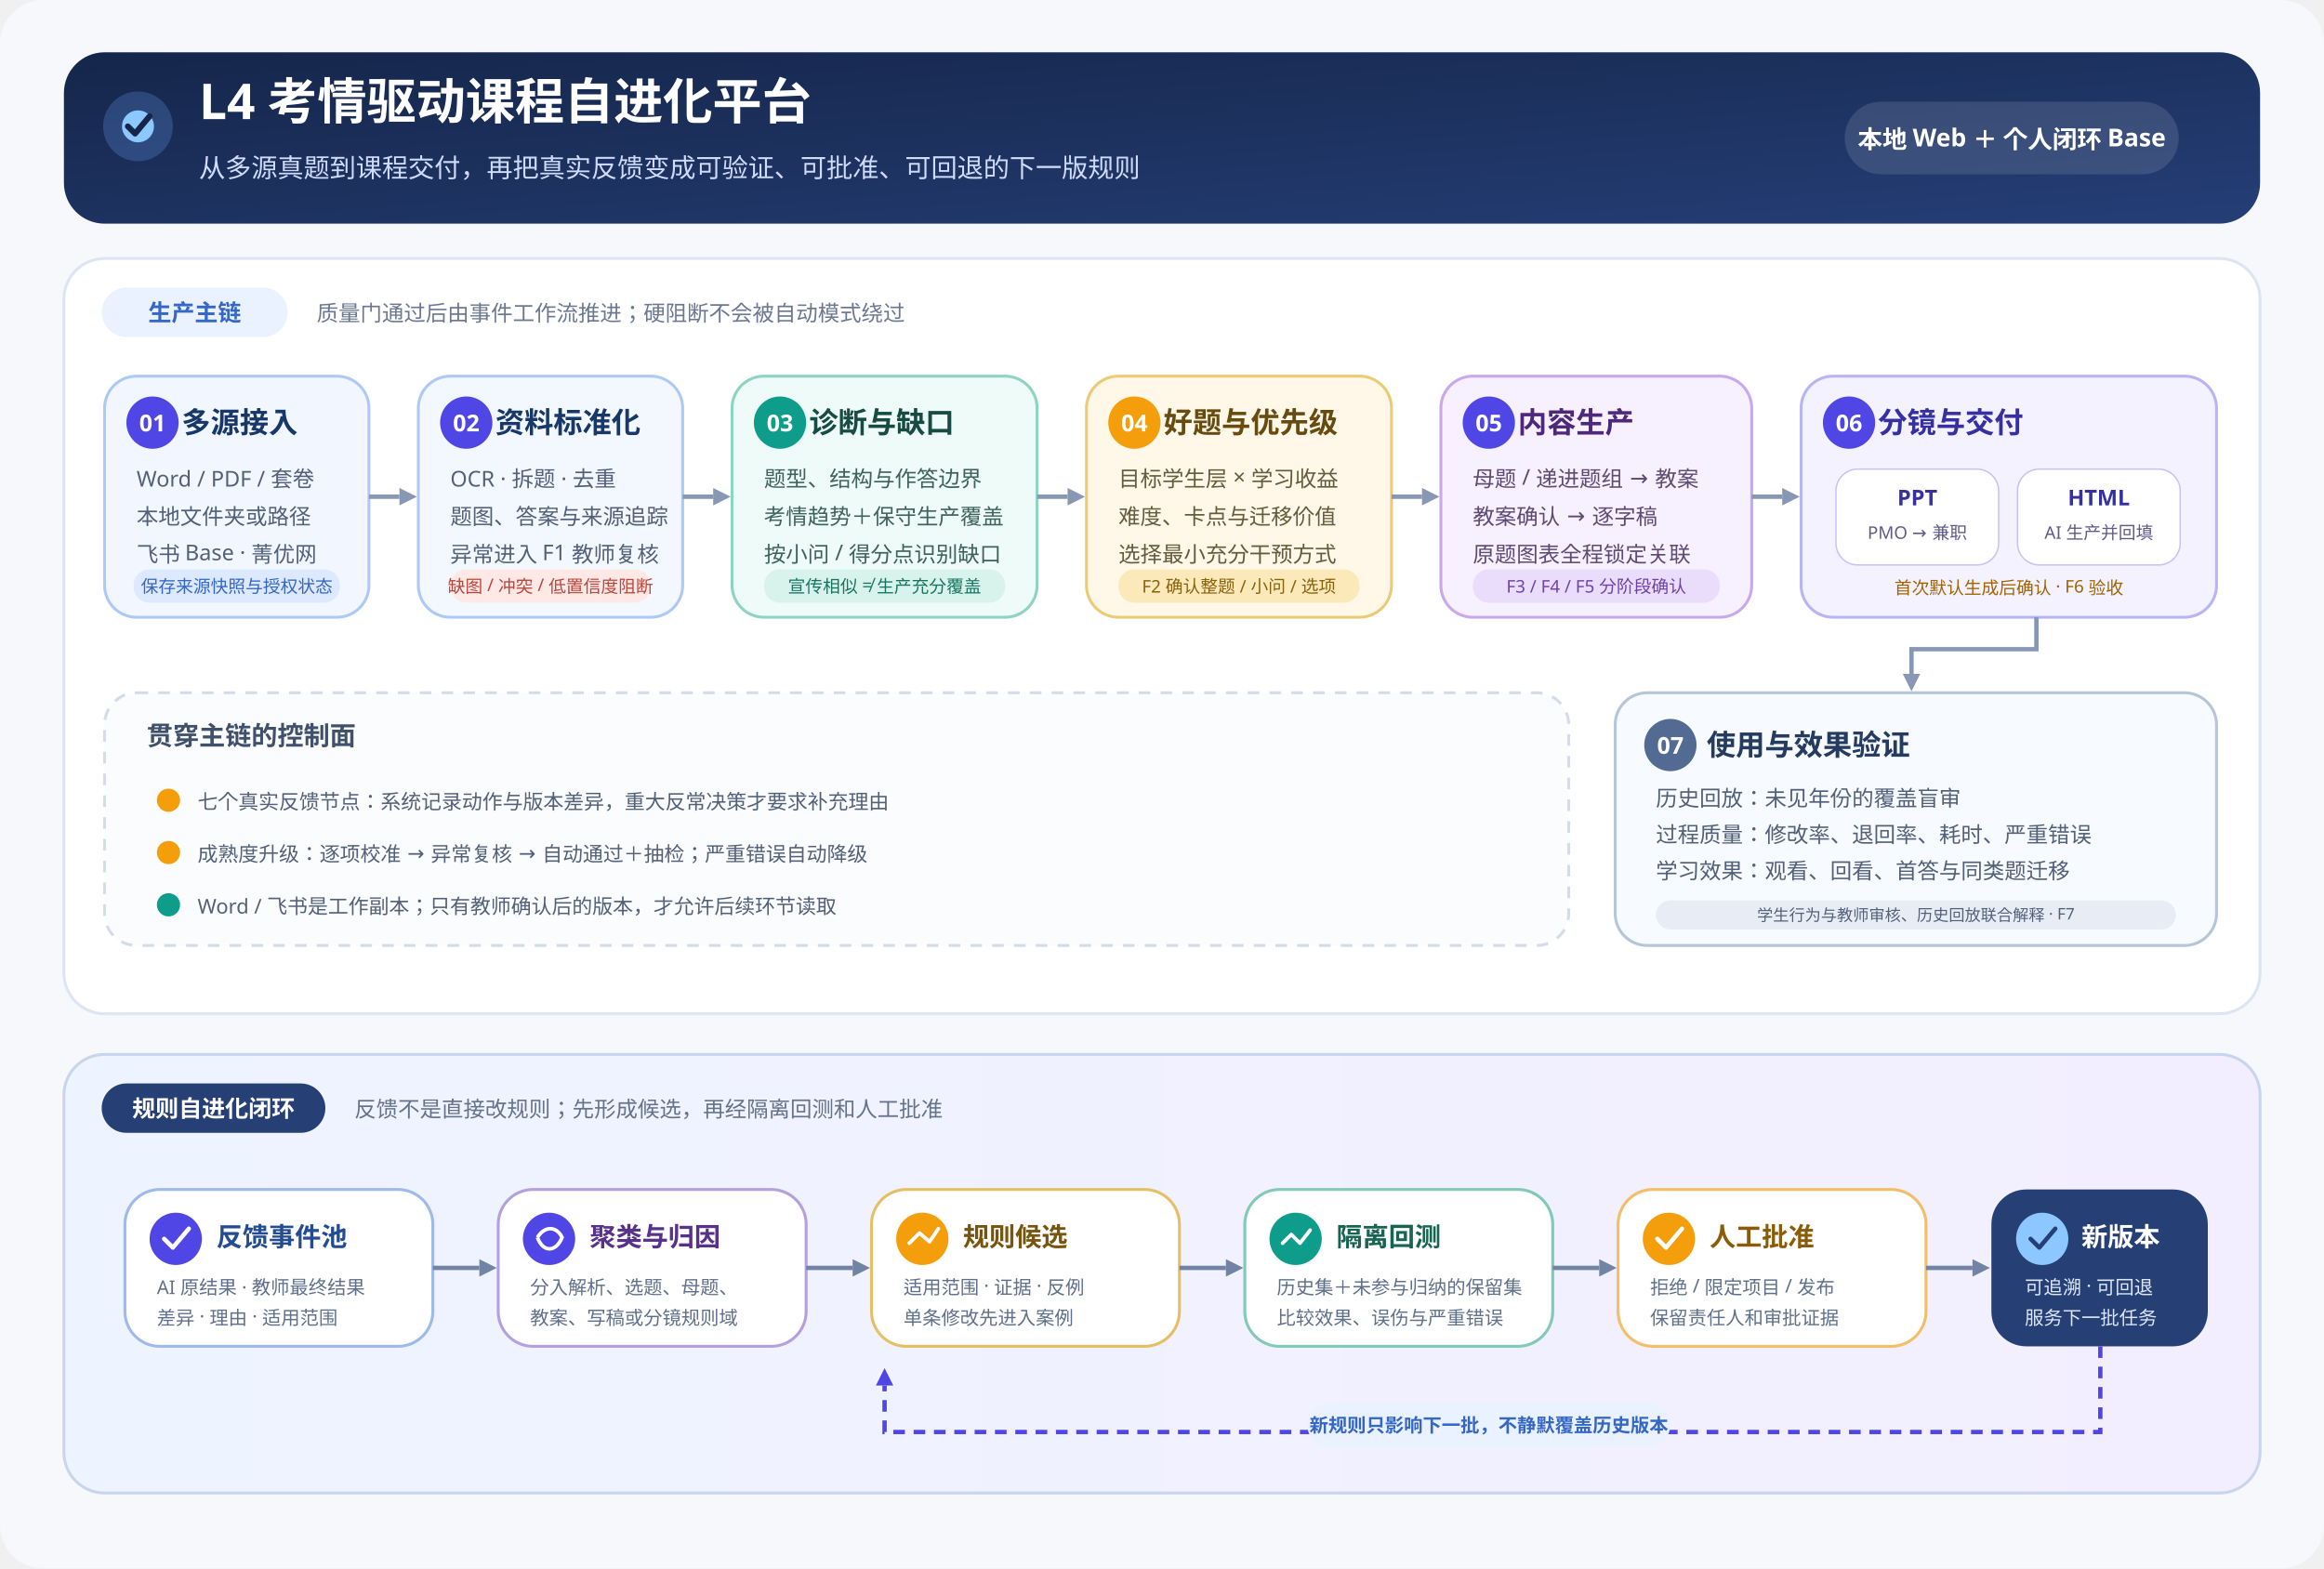
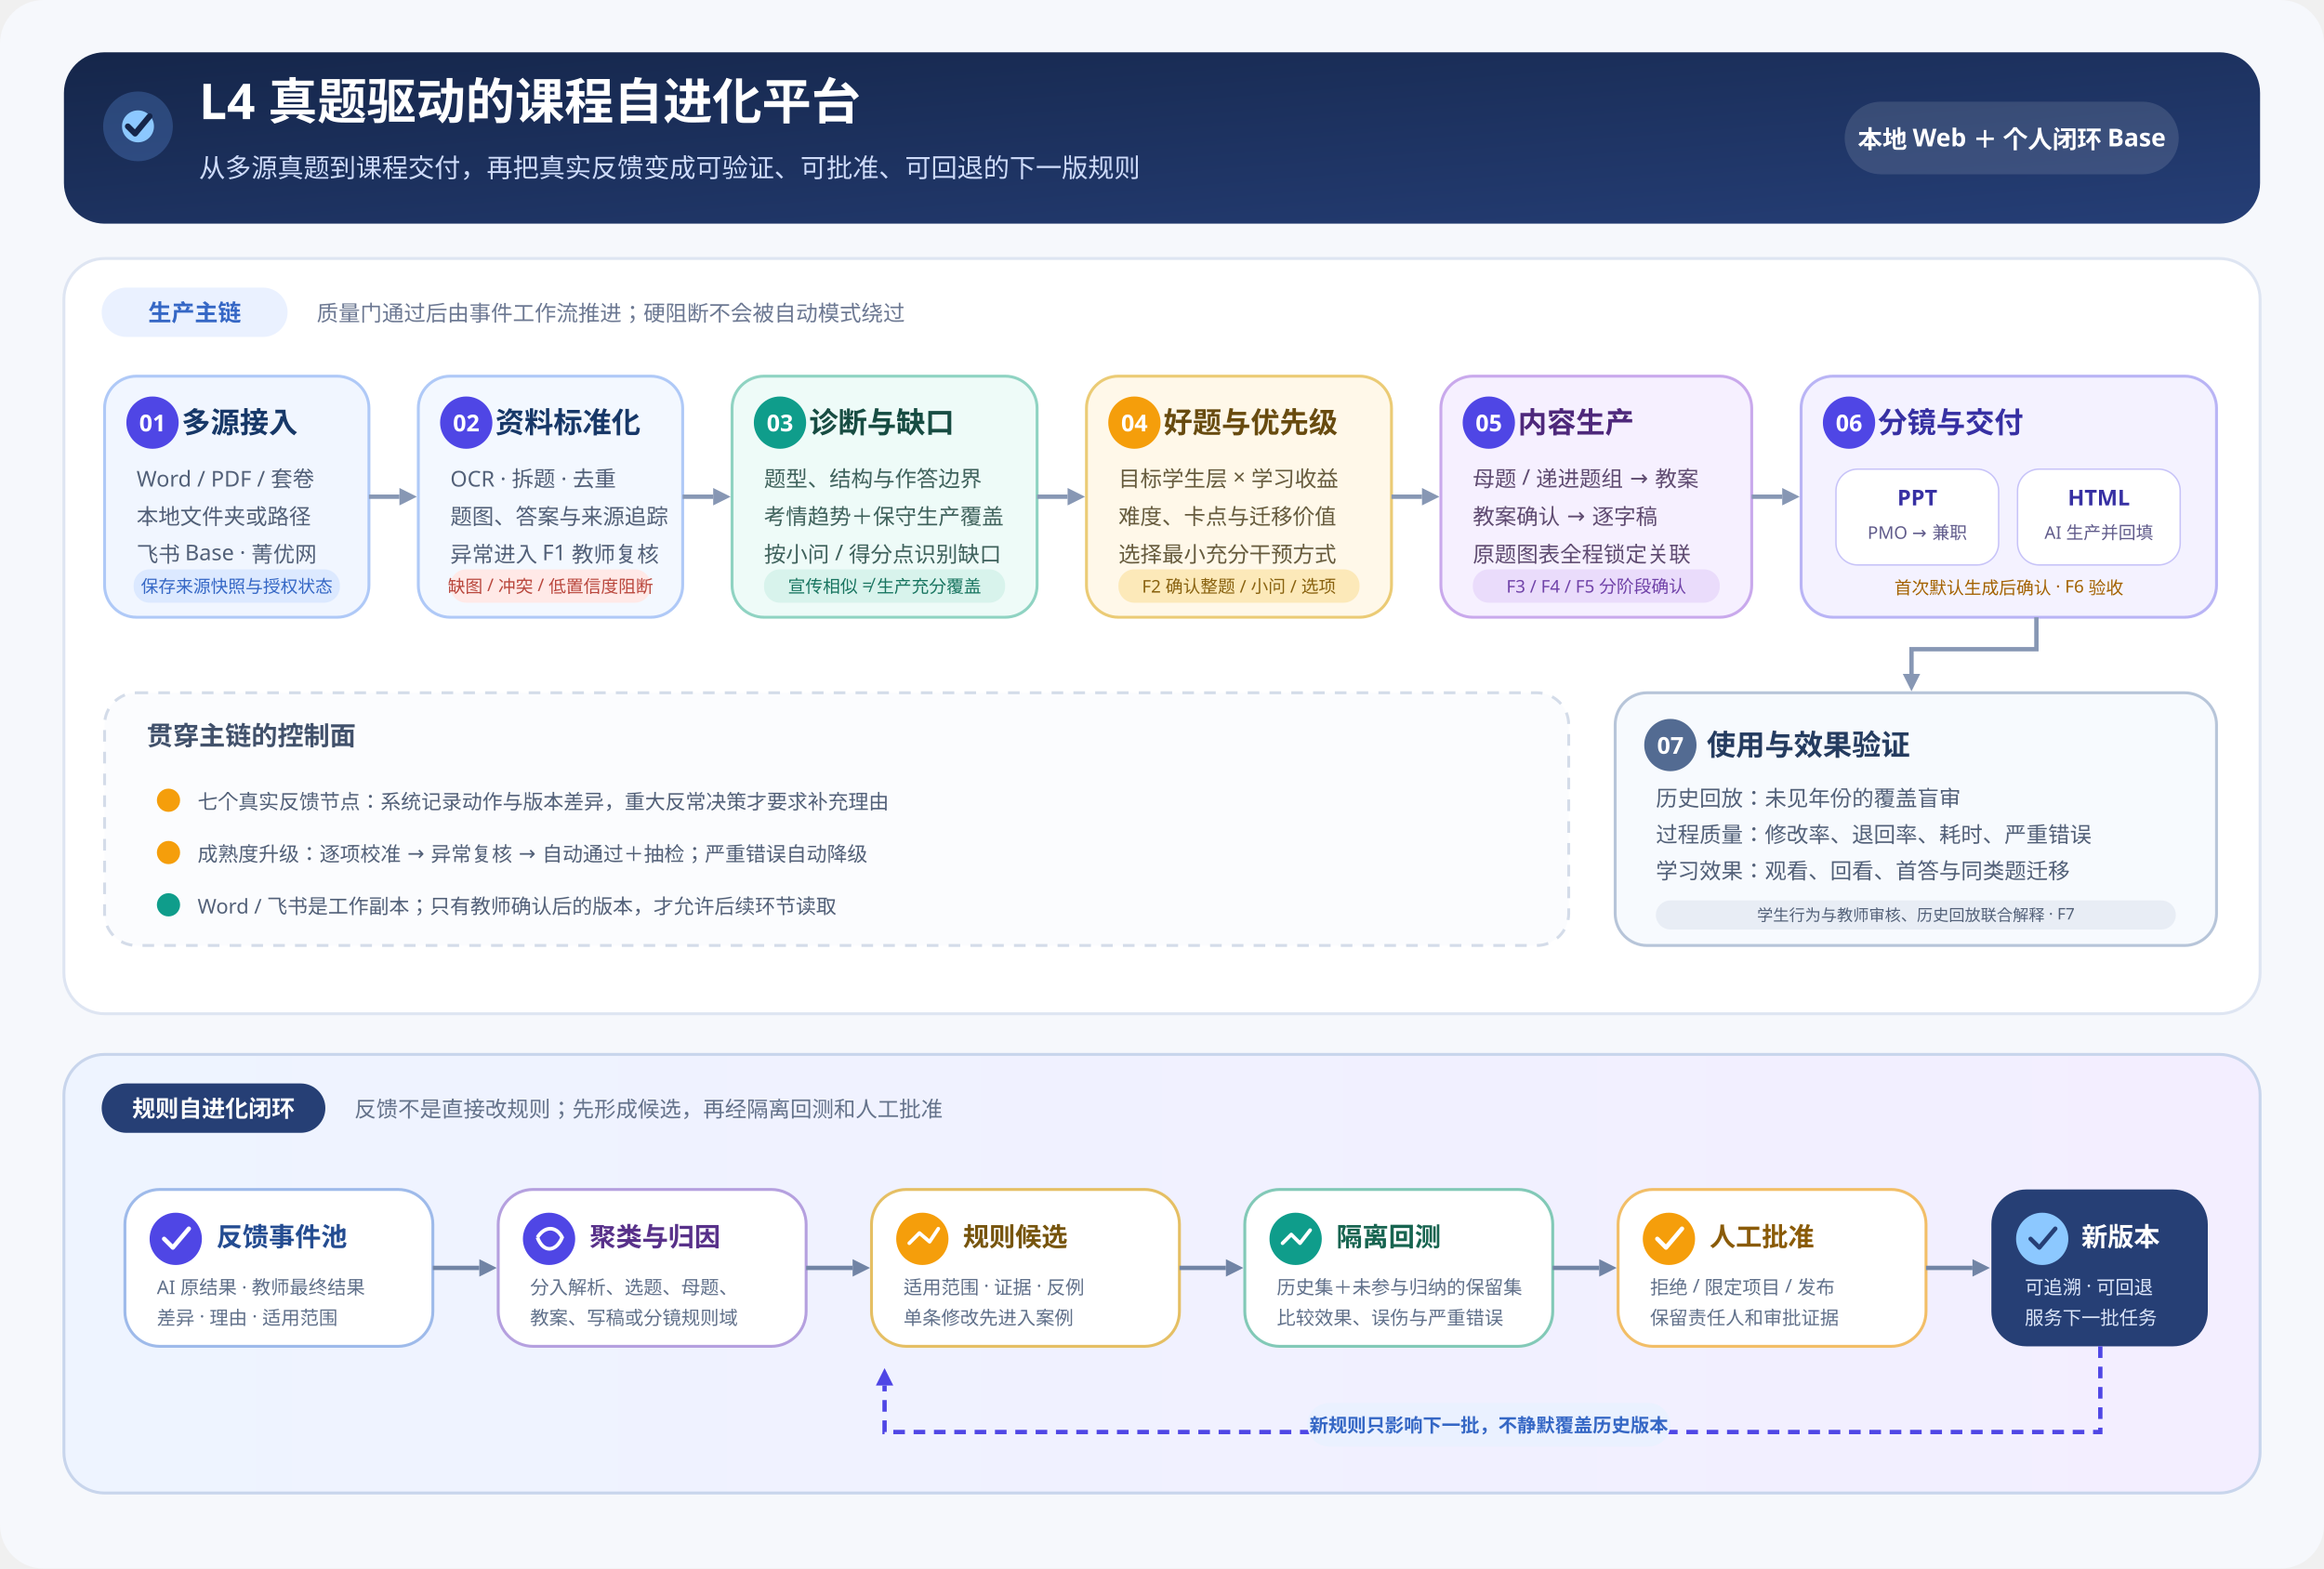
<svg xmlns="http://www.w3.org/2000/svg" viewBox="0 0 1600 1080" width="1600" height="1080">
  <defs>
    <linearGradient id="heroGradient" x1="0" y1="0" x2="1" y2="1">
      <stop offset="0" stop-color="#15264A" />
      <stop offset="1" stop-color="#253E76" />
    </linearGradient>
    <linearGradient id="evolveGradient" x1="0" y1="0" x2="1" y2="0">
      <stop offset="0" stop-color="#EEF4FF" />
      <stop offset="1" stop-color="#F3EEFF" />
    </linearGradient>
  </defs>
  <rect x="0" y="0" width="1600" height="1080" rx="30" fill="#F6F8FC" />
  <rect x="44" y="36" width="1512" height="118" rx="28" fill="url(#heroGradient)" />
  <circle cx="95" cy="87" r="24" fill="#6EA8FE" opacity="0.24" />
  <circle cx="95" cy="87" r="11" fill="#8CC8FF" />
  <path d="M88 87 L93 92 L103 80" fill="none" stroke="#15264A" stroke-width="4" stroke-linecap="round" stroke-linejoin="round" />
-   <text x="137" y="82" font-family="Noto Sans SC, sans-serif" font-size="34" font-weight="700" fill="#FFFFFF">L4 考情驱动课程自进化平台</text>
+   <text x="137" y="82" font-family="Noto Sans SC, sans-serif" font-size="34" font-weight="700" fill="#FFFFFF">L4 真题驱动的课程自进化平台</text>
  <text x="137" y="122" font-family="Noto Sans SC, sans-serif" font-size="18" fill="#CEDBFA">从多源真题到课程交付，再把真实反馈变成可验证、可批准、可回退的下一版规则</text>
  <rect x="1270" y="70" width="230" height="50" rx="25" fill="#FFFFFF" opacity="0.12" />
  <text x="1385" y="102" text-anchor="middle" font-family="Noto Sans SC, sans-serif" font-size="17" font-weight="600" fill="#FFFFFF">本地 Web ＋ 个人闭环 Base</text>
  <rect x="44" y="178" width="1512" height="520" rx="28" fill="#FFFFFF" stroke="#DEE5F2" stroke-width="2" />
  <rect x="70" y="198" width="128" height="34" rx="17" fill="#EAF1FF" />
  <text x="134" y="221" text-anchor="middle" font-family="Noto Sans SC, sans-serif" font-size="16" font-weight="700" fill="#3567C5">生产主链</text>
  <text x="218" y="221" font-family="Noto Sans SC, sans-serif" font-size="15" fill="#6C7892">质量门通过后由事件工作流推进；硬阻断不会被自动模式绕过</text>
  <rect x="72" y="259" width="182" height="166" rx="22" fill="#F1F6FF" stroke="#AFC9F7" stroke-width="2" />
  <circle cx="105" cy="291" r="18" fill="#4F46E5" />
  <text x="105" y="297" text-anchor="middle" font-family="Noto Sans SC, sans-serif" font-size="16" font-weight="700" fill="#FFFFFF">01</text>
  <text x="125" y="298" font-family="Noto Sans SC, sans-serif" font-size="20" font-weight="700" fill="#173868">多源接入</text>
  <text x="94" y="335" font-family="Noto Sans SC, sans-serif" font-size="15" fill="#526078">
    <tspan x="94" dy="0">Word / PDF / 套卷</tspan>
    <tspan x="94" dy="26">本地文件夹或路径</tspan>
    <tspan x="94" dy="26">飞书 Base · 菁优网</tspan>
  </text>
  <rect x="92" y="392" width="142" height="23" rx="11" fill="#DCE9FF" />
  <text x="163" y="408" text-anchor="middle" font-family="Noto Sans SC, sans-serif" font-size="12" fill="#3567C5">保存来源快照与授权状态</text>
  <polyline points="254,342 275,342" fill="none" stroke="#8797B4" stroke-width="3" />
  <polygon points="275,336 287,342 275,348" fill="#8797B4" />
  <rect x="288" y="259" width="182" height="166" rx="22" fill="#F3F8FF" stroke="#AFC9F7" stroke-width="2" />
  <circle cx="321" cy="291" r="18" fill="#4F46E5" />
  <text x="321" y="297" text-anchor="middle" font-family="Noto Sans SC, sans-serif" font-size="16" font-weight="700" fill="#FFFFFF">02</text>
  <text x="341" y="298" font-family="Noto Sans SC, sans-serif" font-size="20" font-weight="700" fill="#173868">资料标准化</text>
  <text x="310" y="335" font-family="Noto Sans SC, sans-serif" font-size="15" fill="#526078">
    <tspan x="310" dy="0">OCR · 拆题 · 去重</tspan>
    <tspan x="310" dy="26">题图、答案与来源追踪</tspan>
    <tspan x="310" dy="26">异常进入 F1 教师复核</tspan>
  </text>
  <rect x="310" y="392" width="138" height="23" rx="11" fill="#FFE9E7" />
  <text x="379" y="408" text-anchor="middle" font-family="Noto Sans SC, sans-serif" font-size="12" fill="#B9473D">缺图 / 冲突 / 低置信度阻断</text>
  <polyline points="470,342 491,342" fill="none" stroke="#8797B4" stroke-width="3" />
  <polygon points="491,336 503,342 491,348" fill="#8797B4" />
  <rect x="504" y="259" width="210" height="166" rx="22" fill="#EEFBF8" stroke="#8FD3C2" stroke-width="2" />
  <circle cx="537" cy="291" r="18" fill="#0F9D8B" />
  <text x="537" y="297" text-anchor="middle" font-family="Noto Sans SC, sans-serif" font-size="16" font-weight="700" fill="#FFFFFF">03</text>
  <text x="557" y="298" font-family="Noto Sans SC, sans-serif" font-size="20" font-weight="700" fill="#174C42">诊断与缺口</text>
  <text x="526" y="335" font-family="Noto Sans SC, sans-serif" font-size="15" fill="#3F625C">
    <tspan x="526" dy="0">题型、结构与作答边界</tspan>
    <tspan x="526" dy="26">考情趋势＋保守生产覆盖</tspan>
    <tspan x="526" dy="26">按小问 / 得分点识别缺口</tspan>
  </text>
  <rect x="526" y="392" width="166" height="23" rx="11" fill="#D8F3EC" />
  <text x="609" y="408" text-anchor="middle" font-family="Noto Sans SC, sans-serif" font-size="12" fill="#17745F">宣传相似 ≠ 生产充分覆盖</text>
  <polyline points="714,342 735,342" fill="none" stroke="#8797B4" stroke-width="3" />
  <polygon points="735,336 747,342 735,348" fill="#8797B4" />
  <rect x="748" y="259" width="210" height="166" rx="22" fill="#FFF8E9" stroke="#EBCB75" stroke-width="2" />
  <circle cx="781" cy="291" r="18" fill="#F59E0B" />
  <text x="781" y="297" text-anchor="middle" font-family="Noto Sans SC, sans-serif" font-size="16" font-weight="700" fill="#FFFFFF">04</text>
  <text x="801" y="298" font-family="Noto Sans SC, sans-serif" font-size="20" font-weight="700" fill="#684B0F">好题与优先级</text>
  <text x="770" y="335" font-family="Noto Sans SC, sans-serif" font-size="15" fill="#665B3D">
    <tspan x="770" dy="0">目标学生层 × 学习收益</tspan>
    <tspan x="770" dy="26">难度、卡点与迁移价值</tspan>
    <tspan x="770" dy="26">选择最小充分干预方式</tspan>
  </text>
  <rect x="770" y="392" width="166" height="23" rx="11" fill="#FCE9B9" />
  <text x="853" y="408" text-anchor="middle" font-family="Noto Sans SC, sans-serif" font-size="12" fill="#89620F">F2 确认整题 / 小问 / 选项</text>
  <polyline points="958,342 979,342" fill="none" stroke="#8797B4" stroke-width="3" />
  <polygon points="979,336 991,342 979,348" fill="#8797B4" />
  <rect x="992" y="259" width="214" height="166" rx="22" fill="#F6F0FF" stroke="#C9A9EC" stroke-width="2" />
  <circle cx="1025" cy="291" r="18" fill="#4F46E5" />
  <text x="1025" y="297" text-anchor="middle" font-family="Noto Sans SC, sans-serif" font-size="16" font-weight="700" fill="#FFFFFF">05</text>
  <text x="1045" y="298" font-family="Noto Sans SC, sans-serif" font-size="20" font-weight="700" fill="#4E287B">内容生产</text>
  <text x="1014" y="335" font-family="Noto Sans SC, sans-serif" font-size="15" fill="#5F4B71">
    <tspan x="1014" dy="0">母题 / 递进题组 → 教案</tspan>
    <tspan x="1014" dy="26">教案确认 → 逐字稿</tspan>
    <tspan x="1014" dy="26">原题图表全程锁定关联</tspan>
  </text>
  <rect x="1014" y="392" width="170" height="23" rx="11" fill="#EADCFB" />
  <text x="1099" y="408" text-anchor="middle" font-family="Noto Sans SC, sans-serif" font-size="12" fill="#7042A8">F3 / F4 / F5 分阶段确认</text>
  <polyline points="1206,342 1227,342" fill="none" stroke="#8797B4" stroke-width="3" />
  <polygon points="1227,336 1239,342 1227,348" fill="#8797B4" />
  <rect x="1240" y="259" width="286" height="166" rx="22" fill="#F4F2FF" stroke="#B9B4F5" stroke-width="2" />
  <circle cx="1273" cy="291" r="18" fill="#4F46E5" />
  <text x="1273" y="297" text-anchor="middle" font-family="Noto Sans SC, sans-serif" font-size="16" font-weight="700" fill="#FFFFFF">06</text>
  <text x="1293" y="298" font-family="Noto Sans SC, sans-serif" font-size="20" font-weight="700" fill="#3730A3">分镜与交付</text>
  <rect x="1264" y="323" width="112" height="66" rx="15" fill="#FFFFFF" stroke="#C7C3F8" />
  <text x="1320" y="348" text-anchor="middle" font-family="Noto Sans SC, sans-serif" font-size="15" font-weight="700" fill="#3730A3">PPT</text>
  <text x="1320" y="371" text-anchor="middle" font-family="Noto Sans SC, sans-serif" font-size="12" fill="#5F5A8A">PMO → 兼职</text>
  <rect x="1389" y="323" width="112" height="66" rx="15" fill="#FFFFFF" stroke="#C7C3F8" />
  <text x="1445" y="348" text-anchor="middle" font-family="Noto Sans SC, sans-serif" font-size="15" font-weight="700" fill="#3730A3">HTML</text>
  <text x="1445" y="371" text-anchor="middle" font-family="Noto Sans SC, sans-serif" font-size="12" fill="#5F5A8A">AI 生产并回填</text>
  <text x="1383" y="409" text-anchor="middle" font-family="Noto Sans SC, sans-serif" font-size="12" fill="#A36200">首次默认生成后确认 · F6 验收</text>
  <polyline points="1402,425 1402,447 1316,447 1316,464" fill="none" stroke="#8797B4" stroke-width="3" />
  <polygon points="1310,464 1316,476 1322,464" fill="#8797B4" />
  <rect x="1112" y="477" width="414" height="174" rx="22" fill="#F7FAFE" stroke="#B7C5D9" stroke-width="2" />
  <circle cx="1150" cy="513" r="18" fill="#536B92" />
  <text x="1150" y="519" text-anchor="middle" font-family="Noto Sans SC, sans-serif" font-size="16" font-weight="700" fill="#FFFFFF">07</text>
  <text x="1175" y="520" font-family="Noto Sans SC, sans-serif" font-size="20" font-weight="700" fill="#253C60">使用与效果验证</text>
  <text x="1140" y="555" font-family="Noto Sans SC, sans-serif" font-size="15" fill="#526078">
    <tspan x="1140" dy="0">历史回放：未见年份的覆盖盲审</tspan>
    <tspan x="1140" dy="25">过程质量：修改率、退回率、耗时、严重错误</tspan>
    <tspan x="1140" dy="25">学习效果：观看、回看、首答与同类题迁移</tspan>
  </text>
  <rect x="1140" y="620" width="358" height="20" rx="10" fill="#E8EDF5" />
  <text x="1319" y="634" text-anchor="middle" font-family="Noto Sans SC, sans-serif" font-size="11" fill="#526078">学生行为与教师审核、历史回放联合解释 · F7</text>
  <rect x="72" y="477" width="1008" height="174" rx="22" fill="#FBFCFE" stroke="#D4DCE9" stroke-width="2" stroke-dasharray="8 7" />
  <text x="101" y="513" font-family="Noto Sans SC, sans-serif" font-size="18" font-weight="700" fill="#41516B">贯穿主链的控制面</text>
  <circle cx="116" cy="551" r="8" fill="#F59E0B" />
  <text x="136" y="557" font-family="Noto Sans SC, sans-serif" font-size="14" fill="#526078">七个真实反馈节点：系统记录动作与版本差异，重大反常决策才要求补充理由</text>
  <circle cx="116" cy="587" r="8" fill="#F59E0B" />
  <text x="136" y="593" font-family="Noto Sans SC, sans-serif" font-size="14" fill="#526078">成熟度升级：逐项校准 → 异常复核 → 自动通过＋抽检；严重错误自动降级</text>
  <circle cx="116" cy="623" r="8" fill="#0F9D8B" />
  <text x="136" y="629" font-family="Noto Sans SC, sans-serif" font-size="14" fill="#526078">Word / 飞书是工作副本；只有教师确认后的版本，才允许后续环节读取</text>
  <rect x="44" y="726" width="1512" height="302" rx="28" fill="url(#evolveGradient)" stroke="#C8D5EC" stroke-width="2" />
  <rect x="70" y="746" width="154" height="34" rx="17" fill="#263F75" />
  <text x="147" y="769" text-anchor="middle" font-family="Noto Sans SC, sans-serif" font-size="16" font-weight="700" fill="#FFFFFF">规则自进化闭环</text>
  <text x="244" y="769" font-family="Noto Sans SC, sans-serif" font-size="15" fill="#64728A">反馈不是直接改规则；先形成候选，再经隔离回测和人工批准</text>
  <rect x="86" y="819" width="212" height="108" rx="24" fill="#FFFFFF" stroke="#9EBAEA" stroke-width="2" />
  <circle cx="121" cy="853" r="18" fill="#4F46E5" />
  <path d="M113 853 L119 859 L130 846" fill="none" stroke="#FFFFFF" stroke-width="3" stroke-linecap="round" stroke-linejoin="round" />
  <text x="149" y="858" font-family="Noto Sans SC, sans-serif" font-size="18" font-weight="700" fill="#244C91">反馈事件池</text>
  <text x="108" y="891" font-family="Noto Sans SC, sans-serif" font-size="13" fill="#60708A">
    <tspan x="108" dy="0">AI 原结果 · 教师最终结果</tspan>
    <tspan x="108" dy="21">差异 · 理由 · 适用范围</tspan>
  </text>
  <polyline points="298,873 330,873" fill="none" stroke="#7184A5" stroke-width="3" />
  <polygon points="330,867 342,873 330,879" fill="#7184A5" />
  <rect x="343" y="819" width="212" height="108" rx="24" fill="#FFFFFF" stroke="#B5A0DF" stroke-width="2" />
  <circle cx="378" cy="853" r="18" fill="#4F46E5" />
  <path d="M370 852 C375 844 383 844 387 852 C383 862 374 863 370 852" fill="none" stroke="#FFFFFF" stroke-width="2.5" />
  <text x="406" y="858" font-family="Noto Sans SC, sans-serif" font-size="18" font-weight="700" fill="#58318A">聚类与归因</text>
  <text x="365" y="891" font-family="Noto Sans SC, sans-serif" font-size="13" fill="#60708A">
    <tspan x="365" dy="0">分入解析、选题、母题、</tspan>
    <tspan x="365" dy="21">教案、写稿或分镜规则域</tspan>
  </text>
  <polyline points="555,873 587,873" fill="none" stroke="#7184A5" stroke-width="3" />
  <polygon points="587,867 599,873 587,879" fill="#7184A5" />
  <rect x="600" y="819" width="212" height="108" rx="24" fill="#FFFFFF" stroke="#E5BF64" stroke-width="2" />
  <circle cx="635" cy="853" r="18" fill="#F59E0B" />
  <path d="M626 856 L633 849 L640 855 L646 846" fill="none" stroke="#FFFFFF" stroke-width="2.5" stroke-linecap="round" stroke-linejoin="round" />
  <text x="663" y="858" font-family="Noto Sans SC, sans-serif" font-size="18" font-weight="700" fill="#77550E">规则候选</text>
  <text x="622" y="891" font-family="Noto Sans SC, sans-serif" font-size="13" fill="#60708A">
    <tspan x="622" dy="0">适用范围 · 证据 · 反例</tspan>
    <tspan x="622" dy="21">单条修改先进入案例</tspan>
  </text>
  <polyline points="812,873 844,873" fill="none" stroke="#7184A5" stroke-width="3" />
  <polygon points="844,867 856,873 844,879" fill="#7184A5" />
  <rect x="857" y="819" width="212" height="108" rx="24" fill="#FFFFFF" stroke="#82C9B7" stroke-width="2" />
  <circle cx="892" cy="853" r="18" fill="#0F9D8B" />
  <path d="M883 856 L889 850 L895 856 L902 847" fill="none" stroke="#FFFFFF" stroke-width="2.5" stroke-linecap="round" stroke-linejoin="round" />
  <text x="920" y="858" font-family="Noto Sans SC, sans-serif" font-size="18" font-weight="700" fill="#176450">隔离回测</text>
  <text x="879" y="891" font-family="Noto Sans SC, sans-serif" font-size="13" fill="#60708A">
    <tspan x="879" dy="0">历史集＋未参与归纳的保留集</tspan>
    <tspan x="879" dy="21">比较效果、误伤与严重错误</tspan>
  </text>
  <polyline points="1069,873 1101,873" fill="none" stroke="#7184A5" stroke-width="3" />
  <polygon points="1101,867 1113,873 1101,879" fill="#7184A5" />
  <rect x="1114" y="819" width="212" height="108" rx="24" fill="#FFFFFF" stroke="#F2BE67" stroke-width="2" />
  <circle cx="1149" cy="853" r="18" fill="#F59E0B" />
  <path d="M1141 853 L1147 859 L1158 846" fill="none" stroke="#FFFFFF" stroke-width="3" stroke-linecap="round" stroke-linejoin="round" />
  <text x="1177" y="858" font-family="Noto Sans SC, sans-serif" font-size="18" font-weight="700" fill="#8A5B08">人工批准</text>
  <text x="1136" y="891" font-family="Noto Sans SC, sans-serif" font-size="13" fill="#60708A">
    <tspan x="1136" dy="0">拒绝 / 限定项目 / 发布</tspan>
    <tspan x="1136" dy="21">保留责任人和审批证据</tspan>
  </text>
  <polyline points="1326,873 1358,873" fill="none" stroke="#7184A5" stroke-width="3" />
  <polygon points="1358,867 1370,873 1358,879" fill="#7184A5" />
  <rect x="1371" y="819" width="149" height="108" rx="24" fill="#263F75" />
  <circle cx="1406" cy="853" r="18" fill="#8CC8FF" />
  <path d="M1398 853 L1404 859 L1415 846" fill="none" stroke="#263F75" stroke-width="3" stroke-linecap="round" stroke-linejoin="round" />
  <text x="1433" y="858" font-family="Noto Sans SC, sans-serif" font-size="18" font-weight="700" fill="#FFFFFF">新版本</text>
  <text x="1394" y="891" font-family="Noto Sans SC, sans-serif" font-size="13" fill="#DCE6FA">
    <tspan x="1394" dy="0">可追溯 · 可回退</tspan>
    <tspan x="1394" dy="21">服务下一批任务</tspan>
  </text>
  <polyline points="1446,927 1446,986 609,986 609,954" fill="none" stroke="#4F46E5" stroke-width="3" stroke-dasharray="8 6" />
  <polygon points="603,954 609,942 615,954" fill="#4F46E5" />
  <rect x="900" y="966" width="250" height="30" rx="15" fill="#EAF1FF" />
  <text x="1025" y="986" text-anchor="middle" font-family="Noto Sans SC, sans-serif" font-size="13" font-weight="600" fill="#3567C5">新规则只影响下一批，不静默覆盖历史版本</text>
</svg>
